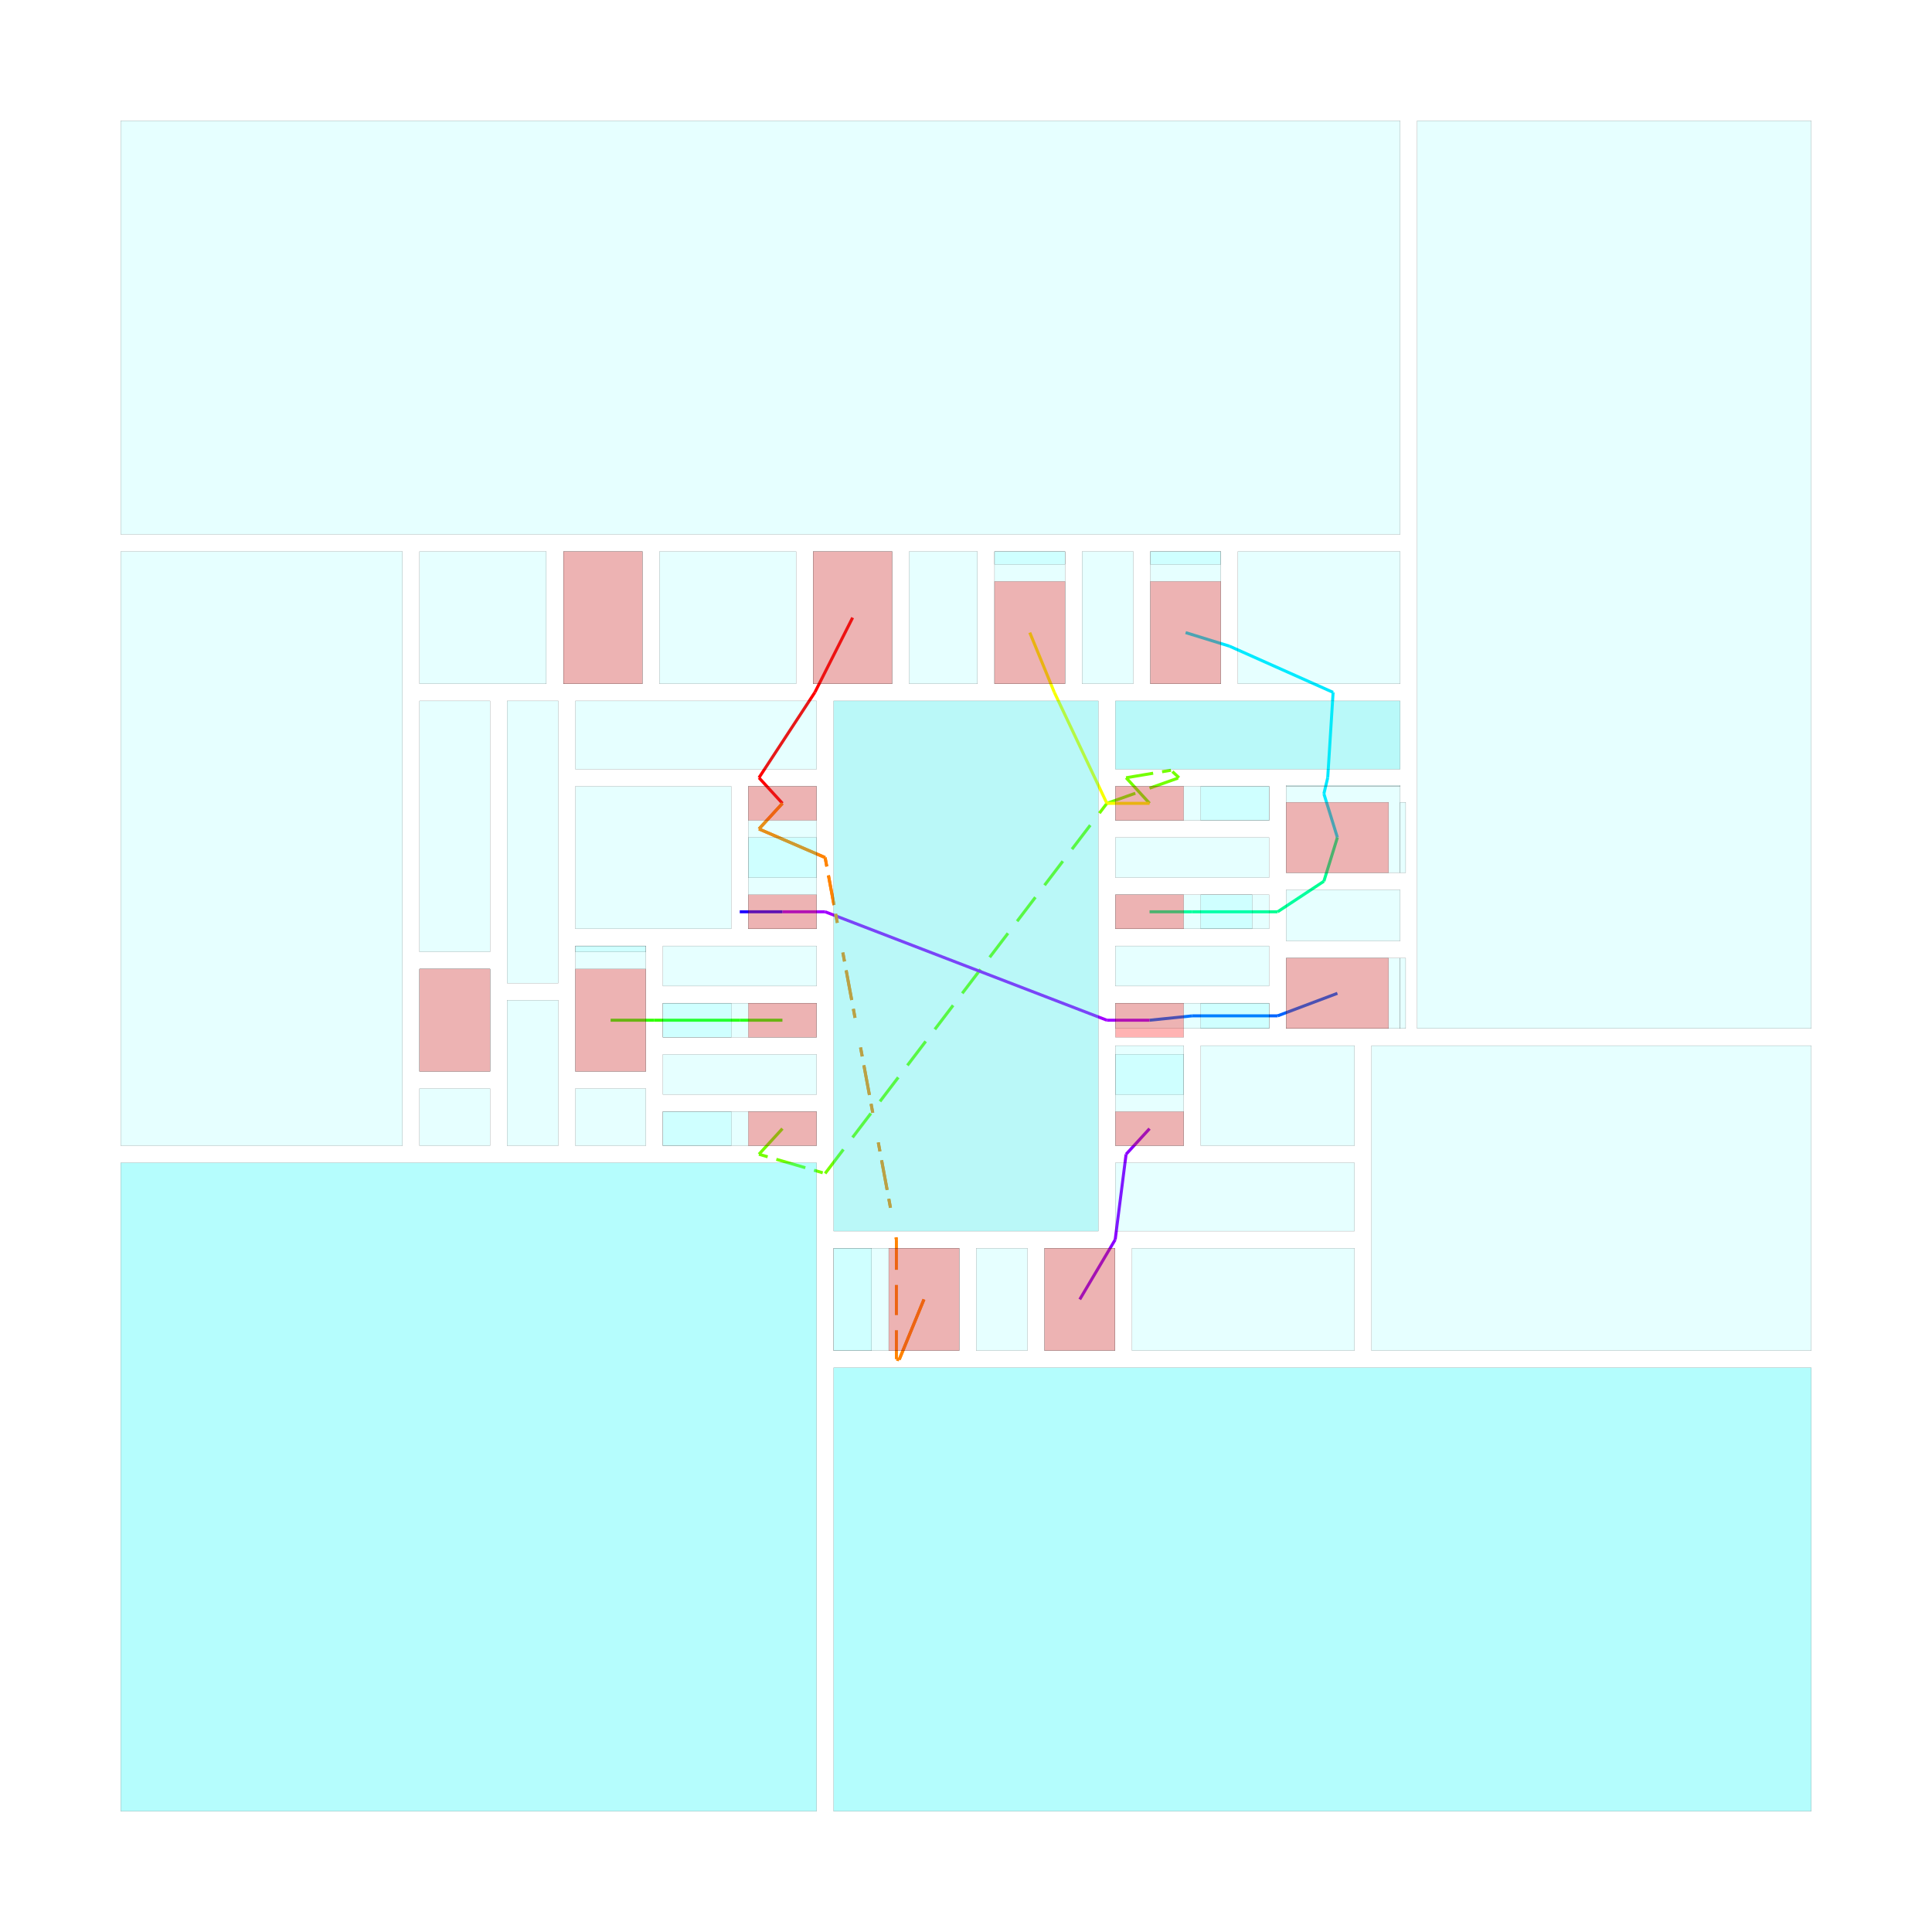
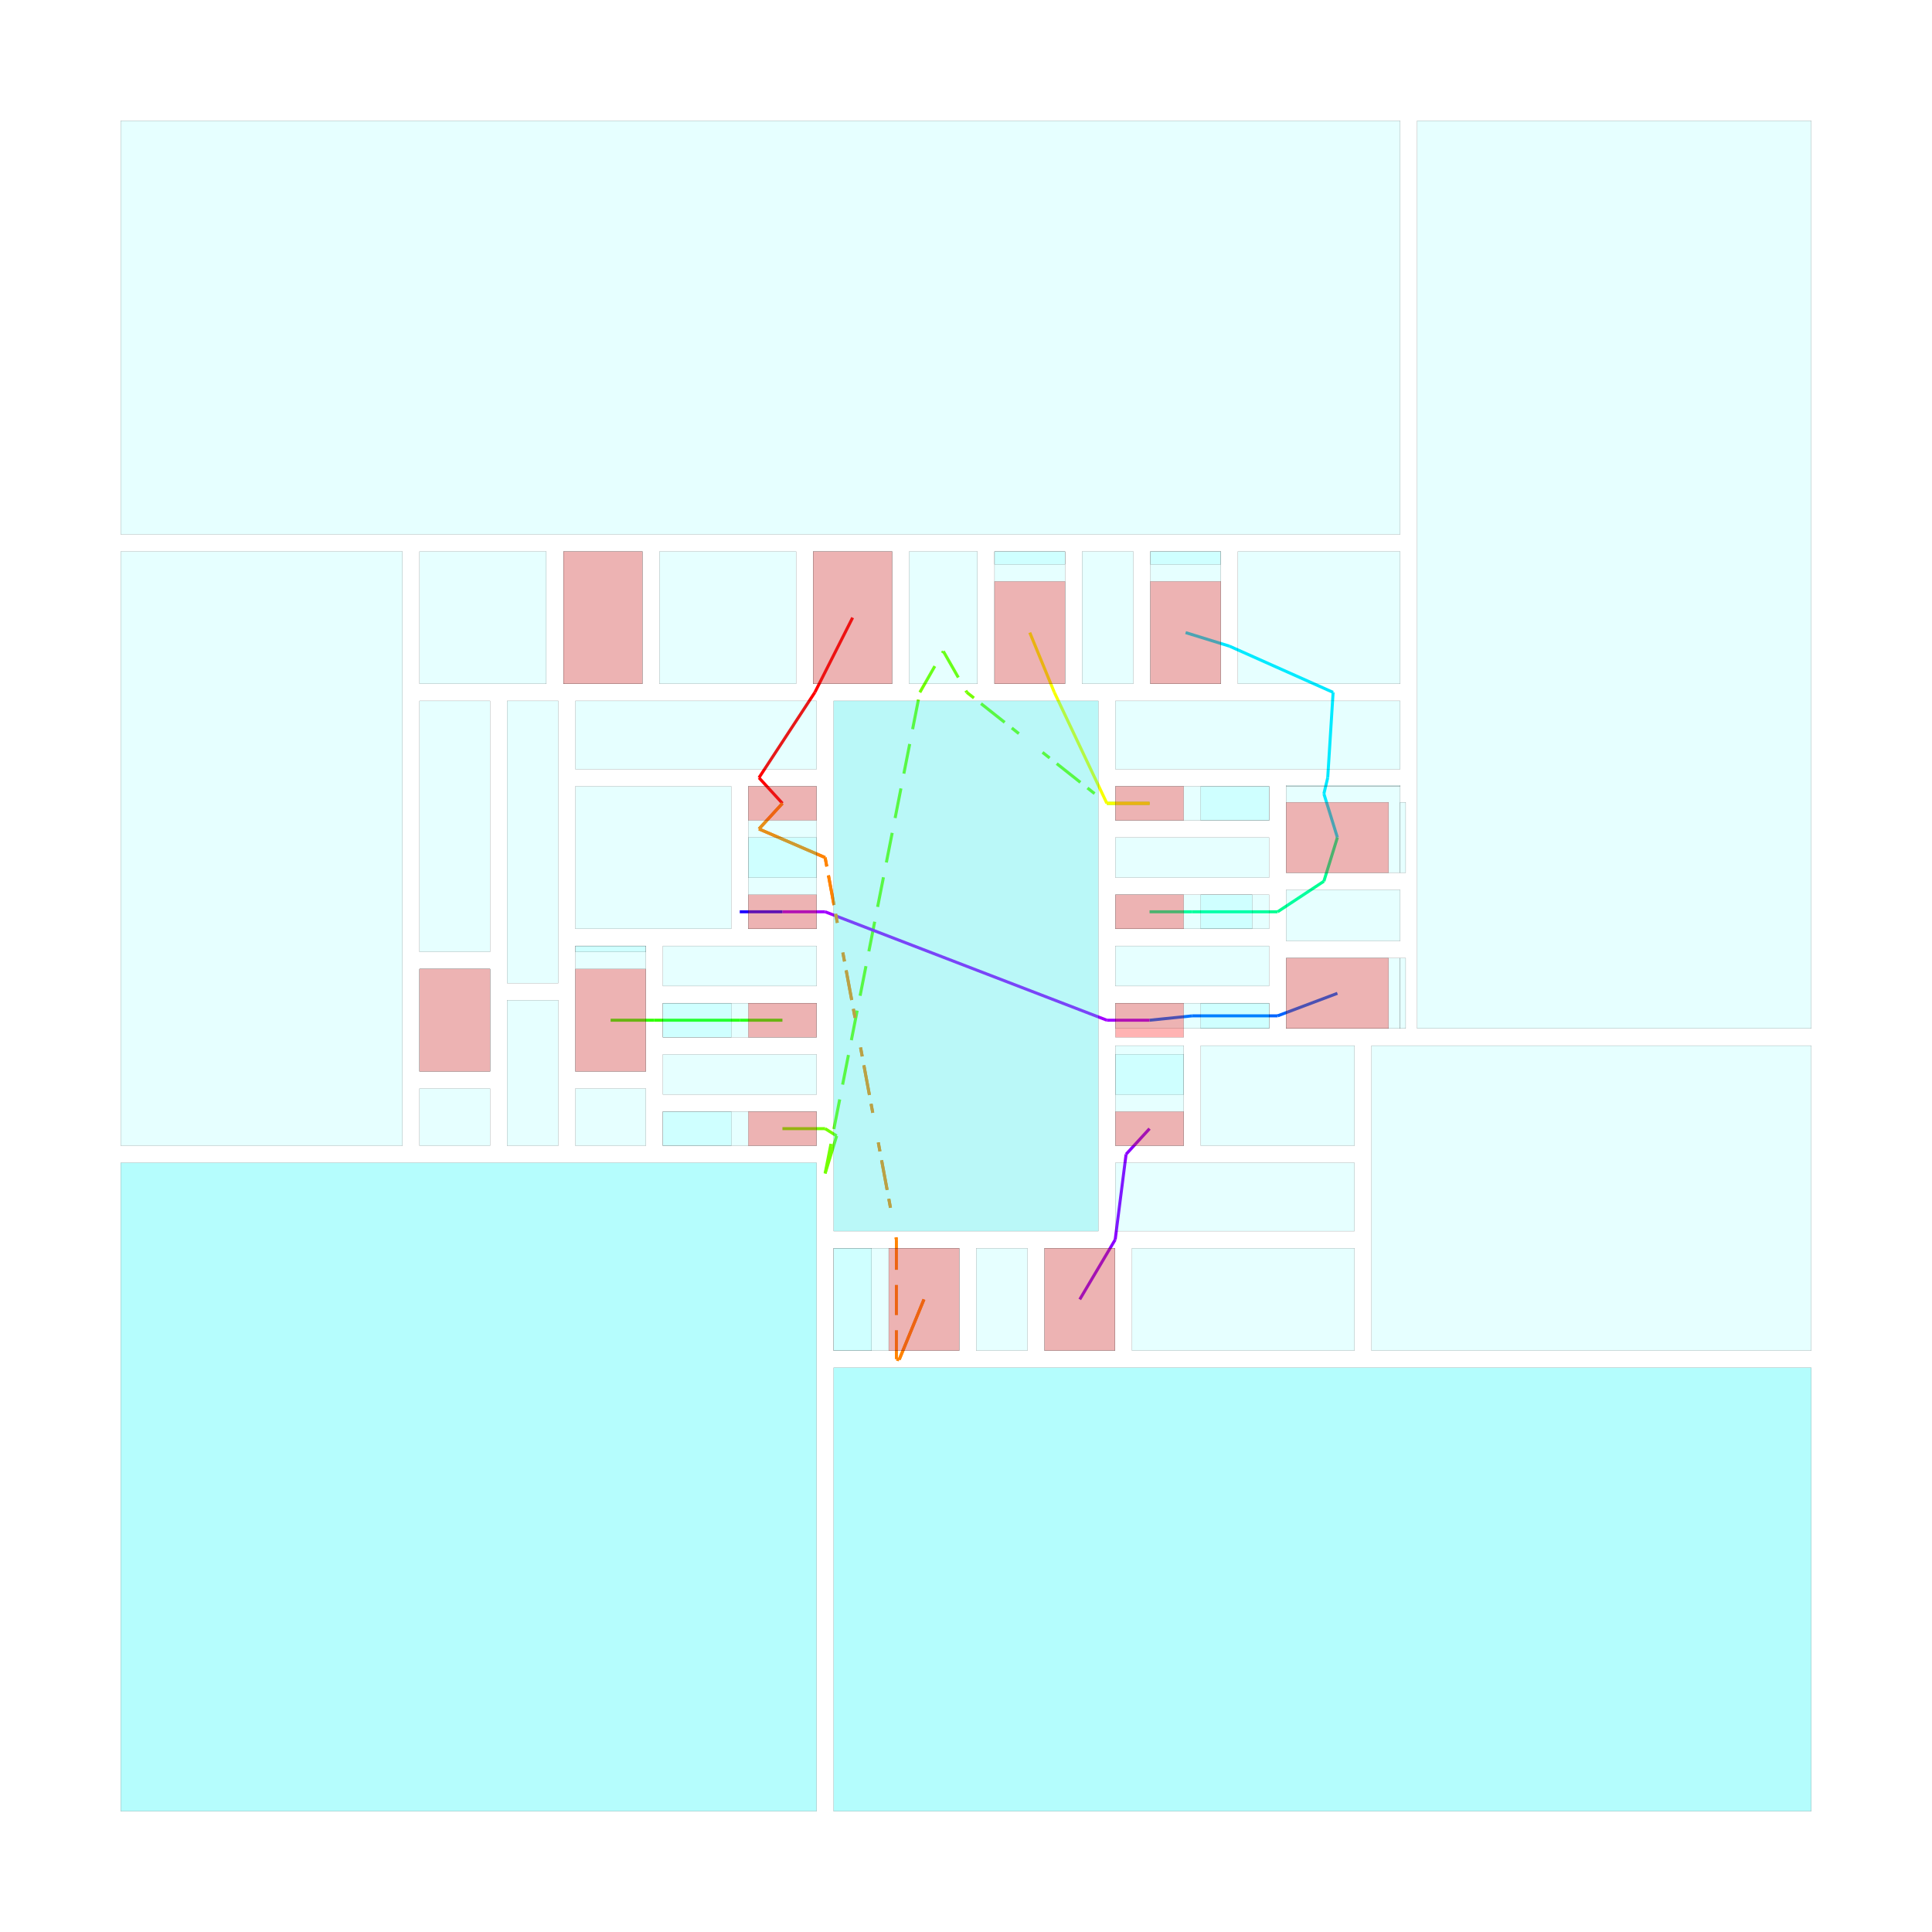
<svg xmlns="http://www.w3.org/2000/svg" width="640" height="640" viewBox="0 0 640 640">
  <rect width="100%" height="100%" fill="white" />
  <g>
    <polyline data-points="2.5720976920476617,3.9050000000000002 3.0845976920476623,3.746666666666667" data-type="line" data-label="" points="392.746,209.556 407.241,214.034" fill="none" stroke="hsl(185.455, 100%, 50%)" stroke-width="1px" />
  </g>
  <g>
    <polyline data-points="3.0845976920476623,3.746666666666667 4.2998390768190635,3.205" data-type="line" data-label="" points="407.241,214.034 441.612,229.354" fill="none" stroke="hsl(185.455, 100%, 50%)" stroke-width="1px" />
  </g>
  <g>
    <polyline data-points="4.2998390768190635,3.205 4.236666666666666,2.205" data-type="line" data-label="" points="441.612,229.354 439.825,257.636" fill="none" stroke="hsl(185.455, 100%, 50%)" stroke-width="1px" />
  </g>
  <g>
    <polyline data-points="4.236666666666666,2.205 4.191666666666666,2.0175" data-type="line" data-label="" points="439.825,257.636 438.552,262.939" fill="none" stroke="hsl(185.455, 100%, 50%)" stroke-width="1px" />
  </g>
  <g>
    <polyline data-points="4.191666666666666,2.0175 4.35,1.5050000000000003" data-type="line" data-label="" points="438.552,262.939 443.03,277.434" fill="none" stroke="hsl(185.455, 100%, 50%)" stroke-width="1px" />
  </g>
  <g>
    <polyline data-points="2.15,0.635 2.6499999999999995,0.635" data-type="line" data-label="" points="380.808,302.04 394.949,302.04" fill="none" stroke="hsl(154.545, 100%, 50%)" stroke-width="1px" />
  </g>
  <g>
    <polyline data-points="2.6499999999999995,0.635 3.6499999999999995,0.635" data-type="line" data-label="" points="394.949,302.04 423.232,302.04" fill="none" stroke="hsl(154.545, 100%, 50%)" stroke-width="1px" />
  </g>
  <g>
    <polyline data-points="3.6499999999999995,0.635 4.191666666666666,0.9925000000000005" data-type="line" data-label="" points="423.232,302.04 438.552,291.929" fill="none" stroke="hsl(154.545, 100%, 50%)" stroke-width="1px" />
  </g>
  <g>
    <polyline data-points="4.191666666666666,0.9925000000000005 4.35,1.5050000000000003" data-type="line" data-label="" points="438.552,291.929 443.03,277.434" fill="none" stroke="hsl(154.545, 100%, 50%)" stroke-width="1px" />
  </g>
  <g>
    <polyline data-points="2.15,-0.635 2.6499999999999995,-0.5837499999999998" data-type="line" data-label="" points="380.808,337.96 394.949,336.51" fill="none" stroke="hsl(216.364, 100%, 50%)" stroke-width="1px" />
  </g>
  <g>
    <polyline data-points="2.6499999999999995,-0.5837499999999998 3.6499999999999995,-0.5837499999999998" data-type="line" data-label="" points="394.949,336.51 423.232,336.51" fill="none" stroke="hsl(216.364, 100%, 50%)" stroke-width="1px" />
  </g>
  <g>
    <polyline data-points="3.6499999999999995,-0.5837499999999998 4.35,-0.31999999999999973" data-type="line" data-label="" points="423.232,336.51 443.03,329.051" fill="none" stroke="hsl(216.364, 100%, 50%)" stroke-width="1px" />
  </g>
  <g>
    <polyline data-points="-2.15,-0.635 -2.65,-0.635" data-type="line" data-label="" points="259.192,337.96 245.051,337.96" fill="none" stroke="hsl(109.091, 100%, 50%)" stroke-width="1px" />
  </g>
  <g>
    <polyline data-points="-2.65,-0.635 -3.6500000000000004,-0.635" data-type="line" data-label="" points="245.051,337.96 216.768,337.96" fill="none" stroke="hsl(109.091, 100%, 50%)" stroke-width="1px" />
  </g>
  <g>
    <polyline data-points="-3.6500000000000004,-0.635 -4.1625000000000005,-0.6350000000000003" data-type="line" data-label="" points="216.768,337.96 202.273,337.96" fill="none" stroke="hsl(109.091, 100%, 50%)" stroke-width="1px" />
  </g>
  <g>
-     <polyline data-points="-2.15,-1.905 -2.425,-2.205" data-type="line" data-label="" points="259.192,373.879 251.414,382.364" fill="none" stroke="hsl(92.727, 100%, 50%)" stroke-width="1px" />
-   </g>
-   <g>
-     <polyline data-points="-2.425,-2.205 -1.6500000000000001,-2.43" data-type="line" data-label="" points="251.414,382.364 273.333,388.727" fill="none" stroke="hsl(92.727, 100%, 50%)" stroke-width="1px" stroke-dasharray="3 3 10" />
-   </g>
-   <g>
-     <polyline data-points="-1.6500000000000001,-2.43 1.65,1.905" data-type="line" data-label="" points="273.333,388.727 366.667,266.121" fill="none" stroke="hsl(92.727, 100%, 50%)" stroke-width="1px" stroke-dasharray="10 5" />
-   </g>
-   <g>
-     <polyline data-points="1.65,1.905 2.4949999999999997,2.205" data-type="line" data-label="" points="366.667,266.121 390.566,257.636" fill="none" stroke="hsl(92.727, 100%, 50%)" stroke-width="1px" stroke-dasharray="10 5" />
-   </g>
-   <g>
-     <polyline data-points="2.4949999999999997,2.205 2.4011669024045257,2.292694483734088" data-type="line" data-label="" points="390.566,257.636 387.912,255.156" fill="none" stroke="hsl(92.727, 100%, 50%)" stroke-width="1px" stroke-dasharray="3 3 10" />
-   </g>
-   <g>
-     <polyline data-points="2.4011669024045257,2.292694483734088 1.875,2.205" data-type="line" data-label="" points="387.912,255.156 373.03,257.636" fill="none" stroke="hsl(92.727, 100%, 50%)" stroke-width="1px" stroke-dasharray="3 3 10" />
-   </g>
-   <g>
-     <polyline data-points="1.875,2.205 2.15,1.905" data-type="line" data-label="" points="373.03,257.636 380.808,266.121" fill="none" stroke="hsl(92.727, 100%, 50%)" stroke-width="1px" />
-   </g>
-   <g>
    <polyline data-points="2.15,-1.905 1.875,-2.205" data-type="line" data-label="" points="380.808,373.879 373.03,382.364" fill="none" stroke="hsl(272.727, 100%, 50%)" stroke-width="1px" />
  </g>
  <g>
    <polyline data-points="1.875,-2.205 1.747477978850016,-3.205" data-type="line" data-label="" points="373.03,382.364 369.424,410.646" fill="none" stroke="hsl(272.727, 100%, 50%)" stroke-width="1px" />
  </g>
  <g>
    <polyline data-points="1.747477978850016,-3.205 1.332455957700033,-3.9050000000000002" data-type="line" data-label="" points="369.424,410.646 357.686,430.444" fill="none" stroke="hsl(272.727, 100%, 50%)" stroke-width="1px" />
  </g>
  <g>
+     <polyline data-points="-2.15,-1.905 -1.65,-1.905" data-type="line" data-label="" points="259.192,373.879 273.333,373.879" fill="none" stroke="hsl(92.727, 100%, 50%)" stroke-width="1px" />
+   </g>
+   <g>
+     <polyline data-points="-1.65,-1.905 -1.5148595943837753,-1.9899746489859593" data-type="line" data-label="" points="273.333,373.879 277.155,376.282" fill="none" stroke="hsl(92.727, 100%, 50%)" stroke-width="1px" />
+   </g>
+   <g>
+     <polyline data-points="-1.5148595943837753,-1.9899746489859593 -1.6500000000000001,-2.43" data-type="line" data-label="" points="277.155,376.282 273.333,388.727" fill="none" stroke="hsl(92.727, 100%, 50%)" stroke-width="1px" />
+   </g>
+   <g>
+     <polyline data-points="-1.6500000000000001,-2.43 -1.6500000000000001,-2.43" data-type="line" data-label="" points="273.333,388.727 273.333,388.727" fill="none" stroke="hsl(92.727, 100%, 50%)" stroke-width="1px" stroke-dasharray="3 3 10" />
+   </g>
+   <g>
+     <polyline data-points="-1.6500000000000001,-2.43 -1.6500000000000001,-2.43" data-type="line" data-label="" points="273.333,388.727 273.333,388.727" fill="none" stroke="hsl(92.727, 100%, 50%)" stroke-width="1px" stroke-dasharray="3 3 10" />
+   </g>
+   <g>
+     <polyline data-points="-1.6500000000000001,-2.43 -0.5404023079523391,3.205" data-type="line" data-label="" points="273.333,388.727 304.716,229.354" fill="none" stroke="hsl(92.727, 100%, 50%)" stroke-width="1px" stroke-dasharray="10 5" />
+   </g>
+   <g>
+     <polyline data-points="-0.5404023079523391,3.205 -0.26540230795233866,3.6862500000000002" data-type="line" data-label="" points="304.716,229.354 312.494,215.742" fill="none" stroke="hsl(92.727, 100%, 50%)" stroke-width="1px" stroke-dasharray="10 5" />
+   </g>
+   <g>
+     <polyline data-points="-0.26540230795233866,3.6862500000000002 0.00959769204766181,3.205" data-type="line" data-label="" points="312.494,215.742 320.271,229.354" fill="none" stroke="hsl(92.727, 100%, 50%)" stroke-width="1px" stroke-dasharray="10 5" />
+   </g>
+   <g>
+     <polyline data-points="0.00959769204766181,3.205 1.65,1.905" data-type="line" data-label="" points="320.271,229.354 366.667,266.121" fill="none" stroke="hsl(92.727, 100%, 50%)" stroke-width="1px" stroke-dasharray="3 3 10" />
+   </g>
+   <g>
+     <polyline data-points="1.65,1.905 2.15,1.905" data-type="line" data-label="" points="366.667,266.121 380.808,266.121" fill="none" stroke="hsl(92.727, 100%, 50%)" stroke-width="1px" />
+   </g>
+   <g>
    <polyline data-points="-2.15,0.635 -1.65,0.635" data-type="line" data-label="" points="259.192,302.04 273.333,302.04" fill="none" stroke="hsl(278.182, 100%, 50%)" stroke-width="1px" />
  </g>
  <g>
    <polyline data-points="-1.65,0.635 1.65,-0.635" data-type="line" data-label="" points="273.333,302.04 366.667,337.96" fill="none" stroke="hsl(278.182, 100%, 50%)" stroke-width="1px" />
  </g>
  <g>
    <polyline data-points="1.65,-0.635 2.15,-0.635" data-type="line" data-label="" points="366.667,337.96 380.808,337.96" fill="none" stroke="hsl(278.182, 100%, 50%)" stroke-width="1px" />
  </g>
  <g>
    <polyline data-points="-2.15,1.905 -2.425,2.205" data-type="line" data-label="" points="259.192,266.121 251.414,257.636" fill="none" stroke="hsl(0, 100%, 50%)" stroke-width="1px" />
  </g>
  <g>
    <polyline data-points="-2.425,2.205 -1.7702011539761697,3.205" data-type="line" data-label="" points="251.414,257.636 269.934,229.354" fill="none" stroke="hsl(0, 100%, 50%)" stroke-width="1px" />
  </g>
  <g>
    <polyline data-points="-1.7702011539761697,3.205 -1.327902307952339,4.08" data-type="line" data-label="" points="269.934,229.354 282.443,204.606" fill="none" stroke="hsl(0, 100%, 50%)" stroke-width="1px" />
  </g>
  <g>
    <polyline data-points="0.7470976920476616,3.9050000000000002 1.0345976920476616,3.205" data-type="line" data-label="" points="341.13,209.556 349.261,229.354" fill="none" stroke="hsl(61.818, 100%, 50%)" stroke-width="1px" />
  </g>
  <g>
    <polyline data-points="1.0345976920476616,3.205 1.65,1.905" data-type="line" data-label="" points="349.261,229.354 366.667,266.121" fill="none" stroke="hsl(61.818, 100%, 50%)" stroke-width="1px" />
  </g>
  <g>
    <polyline data-points="1.65,1.905 2.15,1.905" data-type="line" data-label="" points="366.667,266.121 380.808,266.121" fill="none" stroke="hsl(61.818, 100%, 50%)" stroke-width="1px" />
  </g>
  <g>
    <polyline data-points="-2.15,1.905 -2.425,1.605" data-type="line" data-label="" points="259.192,266.121 251.414,274.606" fill="none" stroke="hsl(30.909, 100%, 50%)" stroke-width="1px" />
  </g>
  <g>
    <polyline data-points="-2.425,1.605 -1.65,1.27" data-type="line" data-label="" points="251.414,274.606 273.333,284.081" fill="none" stroke="hsl(30.909, 100%, 50%)" stroke-width="1px" />
  </g>
  <g>
    <polyline data-points="-1.65,1.27 -0.8150220211499835,-3.205" data-type="line" data-label="" points="273.333,284.081 296.949,410.646" fill="none" stroke="hsl(30.909, 100%, 50%)" stroke-width="1px" stroke-dasharray="3 3 10" />
  </g>
  <g>
    <polyline data-points="-0.8150220211499835,-3.205 -0.8150220211499837,-4.605" data-type="line" data-label="" points="296.949,410.646 296.949,450.242" fill="none" stroke="hsl(30.909, 100%, 50%)" stroke-width="1px" stroke-dasharray="10 5" />
  </g>
  <g>
    <polyline data-points="-0.8150220211499837,-4.605 -0.7826034905048307,-4.613098978364628" data-type="line" data-label="" points="296.949,450.242 297.866,450.471" fill="none" stroke="hsl(30.909, 100%, 50%)" stroke-width="1px" stroke-dasharray="3 3 10" />
  </g>
  <g>
    <polyline data-points="-0.7826034905048307,-4.613098978364628 -0.7800440422999669,-4.605" data-type="line" data-label="" points="297.866,450.471 297.938,450.242" fill="none" stroke="hsl(30.909, 100%, 50%)" stroke-width="1px" stroke-dasharray="3 3 10" />
  </g>
  <g>
    <polyline data-points="-0.7800440422999669,-4.605 -0.49254404229996707,-3.9050000000000002" data-type="line" data-label="" points="297.938,450.242 306.069,430.444" fill="none" stroke="hsl(30.909, 100%, 50%)" stroke-width="1px" />
  </g>
  <g>
    <polyline data-points="-2.6500000000000004,0.635 -2.15,0.635" data-type="line" data-label="" points="245.051,302.04 259.192,302.04" fill="none" stroke="hsl(247.273, 100%, 50%)" stroke-width="1px" />
  </g>
  <g>
    <polyline data-points="-2.15,1.905 -2.425,1.605" data-type="line" data-label="" points="259.192,266.121 251.414,274.606" fill="none" stroke="hsl(30.909, 100%, 50%)" stroke-width="1px" />
  </g>
  <g>
    <polyline data-points="-2.425,1.605 -1.65,1.27" data-type="line" data-label="" points="251.414,274.606 273.333,284.081" fill="none" stroke="hsl(30.909, 100%, 50%)" stroke-width="1px" />
  </g>
  <g>
    <polyline data-points="-1.65,1.27 -0.8150220211499835,-3.205" data-type="line" data-label="" points="273.333,284.081 296.949,410.646" fill="none" stroke="hsl(30.909, 100%, 50%)" stroke-width="1px" stroke-dasharray="3 3 10" />
  </g>
  <g>
    <polyline data-points="-0.7800440422999669,-4.605 -0.49254404229996707,-3.9050000000000002" data-type="line" data-label="" points="297.938,450.242 306.069,430.444" fill="none" stroke="hsl(30.909, 100%, 50%)" stroke-width="1px" />
  </g>
  <g>
    <rect data-type="rect" data-label="cmn_0 pf: 0.047, memPf: 0.000 C#: 4 xSame: 0, xLC: 1, xTransition: 0 obCmid: undefined obs: no" data-x="0" data-y="-4.440892098500626e-16" x="276.162" y="232.182" width="87.677" height="175.636" fill="rgba(24, 231, 231, 0.3)" stroke="black" stroke-width="0.035" />
  </g>
  <g>
    <rect data-type="rect" data-label="cmn_1 pf: 0.017, memPf: 0.000 C#: 1 xSame: 0, xLC: 1, xTransition: 0 obCmid: undefined obs: no" data-x="-5.825" data-y="-6.1025" x="40" y="385.192" width="230.505" height="214.808" fill="rgba(8, 247, 247, 0.3)" stroke="black" stroke-width="0.035" />
  </g>
  <g>
    <rect data-type="rect" data-label="cmn_2 pf: 0.000, memPf: 0.000 C#: 0 xSame: 0, xLC: 0, xTransition: 0 obCmid: undefined obs: no" data-x="-2.6500000000000004" data-y="0" x="219.596" y="313.354" width="50.909" height="13.293" fill="rgba(0, 255, 255, 0.1)" stroke="black" stroke-width="0.035" />
  </g>
  <g>
    <rect data-type="rect" data-label="cmn_3 pf: 0.000, memPf: 0.000 C#: 2 xSame: 0, xLC: 0, xTransition: 0 obCmid: undefined obs: no" data-x="-3.1625000000000005" data-y="2.705" x="190.606" y="232.182" width="79.899" height="22.626" fill="rgba(0, 255, 255, 0.1)" stroke="black" stroke-width="0.035" />
  </g>
  <g>
    <rect data-type="rect" data-label="cmn_4 pf: 0.000, memPf: 0.000 C#: 1 xSame: 0, xLC: 0, xTransition: 0 obCmid: undefined obs: no" data-x="3.1500000000000004" data-y="-2.705" x="369.495" y="385.192" width="79.192" height="22.626" fill="rgba(0, 255, 255, 0.1)" stroke="black" stroke-width="0.035" />
  </g>
  <g>
    <rect data-type="rect" data-label="cmn_5 pf: 0.000, memPf: 0.000 C#: 0 xSame: 0, xLC: 0, xTransition: 0 obCmid: undefined obs: no" data-x="2.6499999999999995" data-y="0" x="369.495" y="313.354" width="50.909" height="13.293" fill="rgba(0, 255, 255, 0.1)" stroke="black" stroke-width="0.035" />
  </g>
  <g>
-     <rect data-type="rect" data-label="cmn_6 pf: 0.044, memPf: 0.000 C#: 2 xSame: 0, xLC: 1, xTransition: 0 obCmid: undefined obs: no" data-x="3.4174999999999995" data-y="2.705" x="369.495" y="232.182" width="94.323" height="22.626" fill="rgba(22, 233, 233, 0.3)" stroke="black" stroke-width="0.035" />
+     <rect data-type="rect" data-label="cmn_6 pf: 0.000, memPf: 0.000 C#: 1 xSame: 0, xLC: 0, xTransition: 0 obCmid: undefined obs: no" data-x="3.4174999999999995" data-y="2.705" x="369.495" y="232.182" width="94.323" height="22.626" fill="rgba(0, 255, 255, 0.1)" stroke="black" stroke-width="0.035" />
  </g>
  <g>
    <rect data-type="rect" data-label="cmn_7 pf: 0.000, memPf: 0.000 C#: 0 xSame: 0, xLC: 0, xTransition: 0 obCmid: undefined obs: no" data-x="-5.075" data-y="1.4525000000000001" x="167.98" y="232.182" width="16.97" height="93.475" fill="rgba(0, 255, 255, 0.1)" stroke="black" stroke-width="0.035" />
  </g>
  <g>
    <rect data-type="rect" data-label="cmn_8 pf: 0.000, memPf: 0.000 C#: 0 xSame: 0, xLC: 0, xTransition: 0 obCmid: undefined obs: no" data-x="-2.4075000000000006" data-y="7.4775" x="40" y="40" width="423.818" height="137.03" fill="rgba(0, 255, 255, 0.1)" stroke="black" stroke-width="0.035" />
  </g>
  <g>
    <rect data-type="rect" data-label="cmn_9 pf: 0.012, memPf: 0.000 C#: 0 xSame: 0, xLC: 0, xTransition: 0 obCmid: undefined obs: no" data-x="4.175000000000001" data-y="-7.3025" x="276.162" y="453.071" width="323.838" height="146.929" fill="rgba(6, 249, 249, 0.3)" stroke="black" stroke-width="0.035" />
  </g>
  <g>
    <rect data-type="rect" data-label="cmn_10 pf: 0.000, memPf: 0.000 C#: 0 xSame: 0, xLC: 0, xTransition: 0 obCmid: undefined obs: no" data-x="7.325000000000001" data-y="-2.71875" x="454.343" y="346.374" width="145.657" height="101.04" fill="rgba(0, 255, 255, 0.1)" stroke="black" stroke-width="0.035" />
  </g>
  <g>
    <rect data-type="rect" data-label="cmn_11 pf: 0.000, memPf: 0.000 C#: 0 xSame: 0, xLC: 0, xTransition: 0 obCmid: undefined obs: no" data-x="-8.25" data-y="1.375" x="40" y="182.687" width="93.333" height="196.848" fill="rgba(0, 255, 255, 0.1)" stroke="black" stroke-width="0.035" />
  </g>
  <g>
    <rect data-type="rect" data-label="cmn_12 pf: 0.000, memPf: 0.000 C#: 0 xSame: 0, xLC: 0, xTransition: 0 obCmid: undefined obs: no" data-x="7.592499999999999" data-y="4.58375" x="469.475" y="40" width="130.525" height="300.717" fill="rgba(0, 255, 255, 0.1)" stroke="black" stroke-width="0.035" />
  </g>
  <g>
    <rect data-type="rect" data-label="cmn_13 pf: 0.000, memPf: 0.000 C#: 0 xSame: 0, xLC: 0, xTransition: 0 obCmid: undefined obs: no" data-x="-5.075" data-y="-1.2525" x="167.98" y="331.313" width="16.97" height="48.222" fill="rgba(0, 255, 255, 0.1)" stroke="black" stroke-width="0.035" />
  </g>
  <g>
    <rect data-type="rect" data-label="cmn_14 pf: 0.000, memPf: 0.000 C#: 0 xSame: 0, xLC: 0, xTransition: 0 obCmid: undefined obs: no" data-x="-3.6625000000000005" data-y="1.27" x="190.606" y="260.465" width="51.616" height="47.232" fill="rgba(0, 255, 255, 0.1)" stroke="black" stroke-width="0.035" />
  </g>
  <g>
    <rect data-type="rect" data-label="cmn_15 pf: 0.000, memPf: 0.000 C#: 0 xSame: 0, xLC: 0, xTransition: 0 obCmid: undefined obs: no" data-x="3.6500000000000004" data-y="-1.5187499999999998" x="397.778" y="346.374" width="50.909" height="33.162" fill="rgba(0, 255, 255, 0.1)" stroke="black" stroke-width="0.035" />
  </g>
  <g>
    <rect data-type="rect" data-label="cmn_16 pf: 0.000, memPf: 0.000 C#: 0 xSame: 0, xLC: 0, xTransition: 0 obCmid: undefined obs: no" data-x="-2.6500000000000004" data-y="-1.27" x="219.596" y="349.273" width="50.909" height="13.293" fill="rgba(0, 255, 255, 0.1)" stroke="black" stroke-width="0.035" />
  </g>
  <g>
    <rect data-type="rect" data-label="cmn_17 pf: 0.000, memPf: 0.000 C#: 0 xSame: 0, xLC: 0, xTransition: 0 obCmid: undefined obs: no" data-x="2.6499999999999995" data-y="1.27" x="369.495" y="277.434" width="50.909" height="13.293" fill="rgba(0, 255, 255, 0.1)" stroke="black" stroke-width="0.035" />
  </g>
  <g>
-     <rect data-type="rect" data-label="cmn_18 pf: 0.000, memPf: 0.000 C#: 0 xSame: 0, xLC: 0, xTransition: 0 obCmid: undefined obs: no" data-x="-0.26540230795233866" data-y="4.08" x="301.181" y="182.687" width="22.626" height="43.838" fill="rgba(0, 255, 255, 0.1)" stroke="black" stroke-width="0.035" />
+     <rect data-type="rect" data-label="cmn_18 pf: 0.000, memPf: 0.000 C#: 1 xSame: 0, xLC: 0, xTransition: 0 obCmid: undefined obs: no" data-x="-0.26540230795233866" data-y="4.08" x="301.181" y="182.687" width="22.626" height="43.838" fill="rgba(0, 255, 255, 0.1)" stroke="black" stroke-width="0.035" />
  </g>
  <g>
    <rect data-type="rect" data-label="cmn_19 pf: 0.000, memPf: 0.000 C#: 0 xSame: 0, xLC: 0, xTransition: 0 obCmid: undefined obs: no" data-x="-5.65770115397617" data-y="4.08" x="138.99" y="182.687" width="41.989" height="43.838" fill="rgba(0, 255, 255, 0.1)" stroke="black" stroke-width="0.035" />
  </g>
  <g>
    <rect data-type="rect" data-label="cmn_20 pf: 0.000, memPf: 0.000 C#: 0 xSame: 0, xLC: 0, xTransition: 0 obCmid: undefined obs: no" data-x="-2.790402307952339" data-y="4.08" x="218.453" y="182.687" width="45.253" height="43.838" fill="rgba(0, 255, 255, 0.1)" stroke="black" stroke-width="0.035" />
  </g>
  <g>
    <rect data-type="rect" data-label="cmn_21 pf: 0.000, memPf: 0.000 C#: 0 xSame: 0, xLC: 0, xTransition: 0 obCmid: undefined obs: no" data-x="-4.252902307952339" data-y="4.08" x="186.635" y="182.687" width="26.162" height="43.838" fill="rgba(0, 255, 255, 0.1)" stroke="black" stroke-width="0.035" />
  </g>
  <g>
    <rect data-type="rect" data-label="cmn_22 pf: 0.000, memPf: 0.000 C#: 0 xSame: 0, xLC: 0, xTransition: 0 obCmid: undefined obs: no" data-x="-1.327902307952339" data-y="4.08" x="269.362" y="182.687" width="26.162" height="43.838" fill="rgba(0, 255, 255, 0.1)" stroke="black" stroke-width="0.035" />
  </g>
  <g>
    <rect data-type="rect" data-label="cmn_23 pf: 0.000, memPf: 0.000 C#: 1 xSame: 0, xLC: 0, xTransition: 0 obCmid: undefined obs: no" data-x="4.1347988460238305" data-y="4.08" x="410.069" y="182.687" width="53.749" height="43.838" fill="rgba(0, 255, 255, 0.1)" stroke="black" stroke-width="0.035" />
  </g>
  <g>
    <rect data-type="rect" data-label="cmn_24 pf: 0.000, memPf: 0.000 C#: 0 xSame: 0, xLC: 0, xTransition: 0 obCmid: undefined obs: no" data-x="3.247477978850017" data-y="-3.9050000000000002" x="375.009" y="413.475" width="73.678" height="33.939" fill="rgba(0, 255, 255, 0.1)" stroke="black" stroke-width="0.035" />
  </g>
  <g>
    <rect data-type="rect" data-label="cmn_25 pf: 0.000, memPf: 0.000 C#: 0 xSame: 0, xLC: 0, xTransition: 0 obCmid: undefined obs: no" data-x="-5.9875" data-y="1.635" x="138.99" y="232.182" width="23.333" height="83.152" fill="rgba(0, 255, 255, 0.1)" stroke="black" stroke-width="0.035" />
  </g>
  <g>
    <rect data-type="rect" data-label="cmn_26 pf: 0.000, memPf: 0.000 C#: 1 xSame: 0, xLC: 0, xTransition: 0 obCmid: undefined obs: no" data-x="4.4174999999999995" data-y="0.5925000000000004" x="426.061" y="294.758" width="37.758" height="16.97" fill="rgba(0, 255, 255, 0.1)" stroke="black" stroke-width="0.035" />
  </g>
  <g>
    <rect data-type="rect" data-label="cmn_27 pf: 0.000, memPf: 0.000 C#: 0 xSame: 0, xLC: 0, xTransition: 0 obCmid: undefined obs: no" data-x="1.6595976920476618" data-y="4.08" x="358.453" y="182.687" width="16.97" height="43.838" fill="rgba(0, 255, 255, 0.1)" stroke="black" stroke-width="0.035" />
  </g>
  <g>
    <rect data-type="rect" data-label="cmn_28 pf: 0.000, memPf: 0.000 C#: 0 xSame: 0, xLC: 0, xTransition: 0 obCmid: undefined obs: no" data-x="0.7470976920476617" data-y="4.08" x="329.463" y="182.687" width="23.333" height="43.838" fill="rgba(0, 255, 255, 0.1)" stroke="black" stroke-width="0.035" />
  </g>
  <g>
    <rect data-type="rect" data-label="cmn_29 pf: 0.000, memPf: 0.000 C#: 0 xSame: 0, xLC: 0, xTransition: 0 obCmid: undefined obs: no" data-x="2.572097692047662" data-y="4.08" x="381.08" y="182.687" width="23.333" height="43.838" fill="rgba(0, 255, 255, 0.1)" stroke="black" stroke-width="0.035" />
  </g>
  <g>
    <rect data-type="rect" data-label="cmn_30 pf: 0.000, memPf: 0.000 C#: 0 xSame: 0, xLC: 0, xTransition: 0 obCmid: undefined obs: no" data-x="0.419955957700033" data-y="-3.9050000000000002" x="323.393" y="413.475" width="16.97" height="33.939" fill="rgba(0, 255, 255, 0.1)" stroke="black" stroke-width="0.035" />
  </g>
  <g>
    <rect data-type="rect" data-label="cmn_31 pf: 0.000, memPf: 0.000 C#: 0 xSame: 0, xLC: 0, xTransition: 0 obCmid: undefined obs: no" data-x="1.332455957700033" data-y="-3.9050000000000002" x="346.019" y="413.475" width="23.333" height="33.939" fill="rgba(0, 255, 255, 0.1)" stroke="black" stroke-width="0.035" />
  </g>
  <g>
    <rect data-type="rect" data-label="cmn_32 pf: 0.000, memPf: 0.000 C#: 0 xSame: 0, xLC: 0, xTransition: 0 obCmid: undefined obs: no" data-x="-4.1625000000000005" data-y="-1.7700000000000002" x="190.606" y="360.586" width="23.333" height="18.949" fill="rgba(0, 255, 255, 0.1)" stroke="black" stroke-width="0.035" />
  </g>
  <g>
    <rect data-type="rect" data-label="cmn_33 pf: 0.000, memPf: 0.000 C#: 1 xSame: 0, xLC: 0, xTransition: 0 obCmid: undefined obs: no" data-x="-0.8150220211499837" data-y="-3.9050000000000002" x="276.162" y="413.475" width="41.575" height="33.939" fill="rgba(0, 255, 255, 0.1)" stroke="black" stroke-width="0.035" />
  </g>
  <g>
    <rect data-type="rect" data-label="cmn_34 pf: 0.000, memPf: 0.000 C#: 0 xSame: 0, xLC: 0, xTransition: 0 obCmid: undefined obs: no" data-x="-2.15" data-y="1.27" x="247.879" y="260.465" width="22.626" height="47.232" fill="rgba(0, 255, 255, 0.1)" stroke="black" stroke-width="0.035" />
  </g>
  <g>
    <rect data-type="rect" data-label="cmn_35 pf: 0.000, memPf: 0.000 C#: 0 xSame: 0, xLC: 0, xTransition: 0 obCmid: undefined obs: no" data-x="2.15" data-y="-1.27" x="369.495" y="349.273" width="22.626" height="13.293" fill="rgba(0, 255, 255, 0.1)" stroke="black" stroke-width="0.035" />
  </g>
  <g>
    <rect data-type="rect" data-label="cmn_36 pf: 0.000, memPf: 0.000 C#: 1 xSame: 0, xLC: 0, xTransition: 0 obCmid: undefined obs: no" data-x="-2.15" data-y="1.27" x="247.879" y="277.434" width="22.626" height="13.293" fill="rgba(0, 255, 255, 0.1)" stroke="black" stroke-width="0.035" />
  </g>
  <g>
    <rect data-type="rect" data-label="cmn_37 pf: 0.000, memPf: 0.000 C#: 0 xSame: 0, xLC: 0, xTransition: 0 obCmid: undefined obs: no" data-x="3.1499999999999995" data-y="1.905" x="397.778" y="260.465" width="22.626" height="11.313" fill="rgba(0, 255, 255, 0.1)" stroke="black" stroke-width="0.035" />
  </g>
  <g>
    <rect data-type="rect" data-label="cmn_38 pf: 0.000, memPf: 0.000 C#: 1 xSame: 0, xLC: 0, xTransition: 0 obCmid: undefined obs: no" data-x="3.1499999999999995" data-y="0.635" x="397.778" y="296.384" width="22.626" height="11.313" fill="rgba(0, 255, 255, 0.1)" stroke="black" stroke-width="0.035" />
  </g>
  <g>
    <rect data-type="rect" data-label="cmn_39 pf: 0.000, memPf: 0.000 C#: 0 xSame: 0, xLC: 0, xTransition: 0 obCmid: undefined obs: no" data-x="-5.9875" data-y="-1.77" x="138.99" y="360.586" width="23.333" height="18.949" fill="rgba(0, 255, 255, 0.1)" stroke="black" stroke-width="0.035" />
  </g>
  <g>
    <rect data-type="rect" data-label="cmn_40 pf: 0.000, memPf: 0.000 C#: 1 xSame: 0, xLC: 0, xTransition: 0 obCmid: undefined obs: no" data-x="3.1499999999999995" data-y="-0.5837499999999998" x="397.778" y="332.303" width="22.626" height="8.414" fill="rgba(0, 255, 255, 0.1)" stroke="black" stroke-width="0.035" />
  </g>
  <g>
    <rect data-type="rect" data-label="cmn_41 pf: 0.000, memPf: 0.000 C#: 1 xSame: 0, xLC: 0, xTransition: 0 obCmid: undefined obs: no" data-x="-3.1500000000000004" data-y="-0.635" x="219.596" y="332.303" width="22.626" height="11.313" fill="rgba(0, 255, 255, 0.1)" stroke="black" stroke-width="0.035" />
  </g>
  <g>
    <rect data-type="rect" data-label="cmn_42 pf: 0.000, memPf: 0.000 C#: 0 xSame: 0, xLC: 0, xTransition: 0 obCmid: undefined obs: no" data-x="-1.3275220211499836" data-y="-3.9050000000000002" x="276.162" y="413.475" width="12.585" height="33.939" fill="rgba(0, 255, 255, 0.1)" stroke="black" stroke-width="0.035" />
  </g>
  <g>
    <rect data-type="rect" data-label="cmn_43 pf: 0.000, memPf: 0.000 C#: 0 xSame: 0, xLC: 0, xTransition: 0 obCmid: undefined obs: no" data-x="0.7470976920476617" data-y="4.78" x="329.463" y="182.687" width="23.333" height="4.242" fill="rgba(0, 255, 255, 0.1)" stroke="black" stroke-width="0.035" />
  </g>
  <g>
    <rect data-type="rect" data-label="cmn_44 pf: 0.000, memPf: 0.000 C#: 0 xSame: 0, xLC: 0, xTransition: 0 obCmid: undefined obs: no" data-x="2.572097692047662" data-y="4.78" x="381.08" y="182.687" width="23.333" height="4.242" fill="rgba(0, 255, 255, 0.1)" stroke="black" stroke-width="0.035" />
  </g>
  <g>
    <rect data-type="rect" data-label="cmn_45 pf: 0.000, memPf: 0.000 C#: 0 xSame: 0, xLC: 0, xTransition: 0 obCmid: undefined obs: no" data-x="-3.1500000000000004" data-y="-1.905" x="219.596" y="368.222" width="22.626" height="11.313" fill="rgba(0, 255, 255, 0.1)" stroke="black" stroke-width="0.035" />
  </g>
  <g>
    <rect data-type="rect" data-label="cmn_46 pf: 0.000, memPf: 0.000 C#: 0 xSame: 0, xLC: 0, xTransition: 0 obCmid: undefined obs: no" data-x="4.4174999999999995" data-y="1.5987500000000003" x="426.061" y="260.465" width="37.758" height="28.636" fill="rgba(0, 255, 255, 0.1)" stroke="black" stroke-width="0.035" />
  </g>
  <g>
    <rect data-type="rect" data-label="cmn_47 pf: 0.000, memPf: 0.000 C#: 0 xSame: 0, xLC: 0, xTransition: 0 obCmid: undefined obs: no" data-x="2.55" data-y="0.635" x="369.495" y="296.384" width="45.253" height="11.313" fill="rgba(0, 255, 255, 0.1)" stroke="black" stroke-width="0.035" />
  </g>
  <g>
    <rect data-type="rect" data-label="cmn_48 pf: 0.000, memPf: 0.000 C#: 0 xSame: 0, xLC: 0, xTransition: 0 obCmid: undefined obs: no" data-x="-2.6500000000000004" data-y="-1.905" x="219.596" y="368.222" width="50.909" height="11.313" fill="rgba(0, 255, 255, 0.1)" stroke="black" stroke-width="0.035" />
  </g>
  <g>
    <rect data-type="rect" data-label="cmn_49 pf: 0.000, memPf: 0.000 C#: 0 xSame: 0, xLC: 0, xTransition: 0 obCmid: undefined obs: no" data-x="-5.9875" data-y="-0.635" x="138.99" y="320.99" width="23.333" height="33.939" fill="rgba(0, 255, 255, 0.1)" stroke="black" stroke-width="0.035" />
  </g>
  <g>
    <rect data-type="rect" data-label="cmn_50 pf: 0.000, memPf: 0.000 C#: 0 xSame: 0, xLC: 0, xTransition: 0 obCmid: undefined obs: no" data-x="2.15" data-y="-1.5187499999999998" x="369.495" y="346.374" width="22.626" height="33.162" fill="rgba(0, 255, 255, 0.1)" stroke="black" stroke-width="0.035" />
  </g>
  <g>
    <rect data-type="rect" data-label="cmn_51 pf: 0.000, memPf: 0.000 C#: 0 xSame: 0, xLC: 0, xTransition: 0 obCmid: undefined obs: no" data-x="4.417499999999999" data-y="-0.3199999999999996" x="426.061" y="317.384" width="37.758" height="23.333" fill="rgba(0, 255, 255, 0.1)" stroke="black" stroke-width="0.035" />
  </g>
  <g>
-     <rect data-type="rect" data-label="cmn_52 pf: 0.000, memPf: 0.000 C#: 1 xSame: 0, xLC: 0, xTransition: 0 obCmid: undefined obs: no" data-x="2.6499999999999995" data-y="1.905" x="369.495" y="260.465" width="50.909" height="11.313" fill="rgba(0, 255, 255, 0.1)" stroke="black" stroke-width="0.035" />
+     <rect data-type="rect" data-label="cmn_52 pf: 0.000, memPf: 0.000 C#: 0 xSame: 0, xLC: 0, xTransition: 0 obCmid: undefined obs: no" data-x="2.6499999999999995" data-y="1.905" x="369.495" y="260.465" width="50.909" height="11.313" fill="rgba(0, 255, 255, 0.1)" stroke="black" stroke-width="0.035" />
  </g>
  <g>
    <rect data-type="rect" data-label="cmn_53 pf: 0.000, memPf: 0.000 C#: 0 xSame: 0, xLC: 0, xTransition: 0 obCmid: undefined obs: no" data-x="2.6499999999999995" data-y="-0.5837499999999998" x="369.495" y="332.303" width="50.909" height="8.414" fill="rgba(0, 255, 255, 0.1)" stroke="black" stroke-width="0.035" />
  </g>
  <g>
    <rect data-type="rect" data-label="cmn_54 pf: 0.000, memPf: 0.000 C#: 0 xSame: 0, xLC: 0, xTransition: 0 obCmid: undefined obs: no" data-x="-4.1625000000000005" data-y="-0.5000000000000002" x="190.606" y="313.354" width="23.333" height="41.576" fill="rgba(0, 255, 255, 0.1)" stroke="black" stroke-width="0.035" />
  </g>
  <g>
    <rect data-type="rect" data-label="cmn_55 pf: 0.000, memPf: 0.000 C#: 0 xSame: 0, xLC: 0, xTransition: 0 obCmid: undefined obs: no" data-x="-2.6500000000000004" data-y="-0.635" x="219.596" y="332.303" width="50.909" height="11.313" fill="rgba(0, 255, 255, 0.1)" stroke="black" stroke-width="0.035" />
  </g>
  <g>
    <rect data-type="rect" data-label="cmn_56 pf: 0.000, memPf: 0.000 C#: 2 xSame: 0, xLC: 0, xTransition: 0 obCmid: undefined obs: yes" data-x="-2.15" data-y="1.905" x="247.879" y="260.465" width="22.626" height="11.313" fill="rgba(255, 0, 0, 0.3)" stroke="black" stroke-width="0.035" />
  </g>
  <g>
    <rect data-type="rect" data-label="cmn_57 pf: 0.000, memPf: 0.000 C#: 2 xSame: 0, xLC: 0, xTransition: 0 obCmid: undefined obs: yes" data-x="-2.15" data-y="0.635" x="247.879" y="296.384" width="22.626" height="11.313" fill="rgba(255, 0, 0, 0.3)" stroke="black" stroke-width="0.035" />
  </g>
  <g>
    <rect data-type="rect" data-label="cmn_58 pf: 0.000, memPf: 0.000 C#: 1 xSame: 0, xLC: 0, xTransition: 0 obCmid: undefined obs: yes" data-x="-2.15" data-y="-0.635" x="247.879" y="332.303" width="22.626" height="11.313" fill="rgba(255, 0, 0, 0.3)" stroke="black" stroke-width="0.035" />
  </g>
  <g>
    <rect data-type="rect" data-label="cmn_59 pf: 0.000, memPf: 0.000 C#: 1 xSame: 0, xLC: 0, xTransition: 0 obCmid: undefined obs: yes" data-x="-2.15" data-y="-1.905" x="247.879" y="368.222" width="22.626" height="11.313" fill="rgba(255, 0, 0, 0.3)" stroke="black" stroke-width="0.035" />
  </g>
  <g>
    <rect data-type="rect" data-label="cmn_60 pf: 0.000, memPf: 0.000 C#: 1 xSame: 0, xLC: 0, xTransition: 0 obCmid: undefined obs: yes" data-x="2.15" data-y="-1.905" x="369.495" y="368.222" width="22.626" height="11.313" fill="rgba(255, 0, 0, 0.3)" stroke="black" stroke-width="0.035" />
  </g>
  <g>
    <rect data-type="rect" data-label="cmn_61 pf: 0.000, memPf: 0.000 C#: 2 xSame: 0, xLC: 0, xTransition: 0 obCmid: undefined obs: yes" data-x="2.15" data-y="-0.635" x="369.495" y="332.303" width="22.626" height="11.313" fill="rgba(255, 0, 0, 0.3)" stroke="black" stroke-width="0.035" />
  </g>
  <g>
    <rect data-type="rect" data-label="cmn_62 pf: 0.000, memPf: 0.000 C#: 1 xSame: 0, xLC: 0, xTransition: 0 obCmid: undefined obs: yes" data-x="2.15" data-y="0.635" x="369.495" y="296.384" width="22.626" height="11.313" fill="rgba(255, 0, 0, 0.3)" stroke="black" stroke-width="0.035" />
  </g>
  <g>
    <rect data-type="rect" data-label="cmn_63 pf: 0.000, memPf: 0.000 C#: 2 xSame: 0, xLC: 0, xTransition: 0 obCmid: undefined obs: yes" data-x="2.15" data-y="1.905" x="369.495" y="260.465" width="22.626" height="11.313" fill="rgba(255, 0, 0, 0.3)" stroke="black" stroke-width="0.035" />
  </g>
  <g>
    <rect data-type="rect" data-label="cmn_64 pf: 0.000, memPf: 0.000 C#: 1 xSame: 0, xLC: 0, xTransition: 0 obCmid: undefined obs: yes" data-x="0.7470976920476617" data-y="3.9050000000000002" x="329.463" y="192.586" width="23.333" height="33.939" fill="rgba(255, 0, 0, 0.3)" stroke="black" stroke-width="0.035" />
  </g>
  <g>
    <rect data-type="rect" data-label="cmn_65 pf: 0.000, memPf: 0.000 C#: 1 xSame: 0, xLC: 0, xTransition: 0 obCmid: undefined obs: yes" data-x="2.572097692047662" data-y="3.9050000000000002" x="381.08" y="192.586" width="23.333" height="33.939" fill="rgba(255, 0, 0, 0.3)" stroke="black" stroke-width="0.035" />
  </g>
  <g>
    <rect data-type="rect" data-label="cmn_66 pf: 0.000, memPf: 0.000 C#: 2 xSame: 0, xLC: 0, xTransition: 0 obCmid: undefined obs: yes" data-x="4.35" data-y="1.5050000000000003" x="426.061" y="265.768" width="33.939" height="23.333" fill="rgba(255, 0, 0, 0.3)" stroke="black" stroke-width="0.035" />
  </g>
  <g>
    <rect data-type="rect" data-label="cmn_67 pf: 0.000, memPf: 0.000 C#: 1 xSame: 0, xLC: 0, xTransition: 0 obCmid: undefined obs: yes" data-x="4.35" data-y="-0.31999999999999973" x="426.061" y="317.384" width="33.939" height="23.333" fill="rgba(255, 0, 0, 0.3)" stroke="black" stroke-width="0.035" />
  </g>
  <g>
    <rect data-type="rect" data-label="cmn_68 pf: 0.000, memPf: 0.000 C#: 0 xSame: 0, xLC: 0, xTransition: 0 obCmid: undefined obs: yes" data-x="-4.252902307952339" data-y="4.08" x="186.635" y="182.687" width="26.162" height="43.838" fill="rgba(255, 0, 0, 0.3)" stroke="black" stroke-width="0.035" />
  </g>
  <g>
    <rect data-type="rect" data-label="cmn_69 pf: 0.000, memPf: 0.000 C#: 1 xSame: 0, xLC: 0, xTransition: 0 obCmid: undefined obs: yes" data-x="-1.327902307952339" data-y="4.08" x="269.362" y="182.687" width="26.162" height="43.838" fill="rgba(255, 0, 0, 0.3)" stroke="black" stroke-width="0.035" />
  </g>
  <g>
    <rect data-type="rect" data-label="cmn_70 pf: 0.000, memPf: 0.000 C#: 1 xSame: 0, xLC: 0, xTransition: 0 obCmid: undefined obs: yes" data-x="1.332455957700033" data-y="-3.9050000000000002" x="346.019" y="413.475" width="23.333" height="33.939" fill="rgba(255, 0, 0, 0.3)" stroke="black" stroke-width="0.035" />
  </g>
  <g>
    <rect data-type="rect" data-label="cmn_71 pf: 0.000, memPf: 0.000 C#: 1 xSame: 0, xLC: 0, xTransition: 0 obCmid: undefined obs: yes" data-x="-0.49254404229996696" data-y="-3.9050000000000002" x="294.403" y="413.475" width="23.333" height="33.939" fill="rgba(255, 0, 0, 0.3)" stroke="black" stroke-width="0.035" />
  </g>
  <g>
    <rect data-type="rect" data-label="cmn_72 pf: 0.000, memPf: 0.000 C#: 1 xSame: 0, xLC: 0, xTransition: 0 obCmid: undefined obs: yes" data-x="-4.1625000000000005" data-y="-0.6350000000000005" x="190.606" y="320.99" width="23.333" height="33.939" fill="rgba(255, 0, 0, 0.3)" stroke="black" stroke-width="0.035" />
  </g>
  <g>
    <rect data-type="rect" data-label="cmn_73 pf: 0.000, memPf: 0.000 C#: 0 xSame: 0, xLC: 0, xTransition: 0 obCmid: undefined obs: yes" data-x="-5.9875" data-y="-0.635" x="138.99" y="320.99" width="23.333" height="33.939" fill="rgba(255, 0, 0, 0.3)" stroke="black" stroke-width="0.035" />
  </g>
  <g>
    <rect data-type="rect" data-label="new-cmn_2-0 pf: 0.000, memPf: 0.000 C#: 0 xSame: 0, xLC: 0, xTransition: 0 obCmid: undefined obs: no" data-x="-4.1625000000000005" data-y="0.1999999999999998" x="190.606" y="313.354" width="23.333" height="1.98" fill="rgba(0, 255, 255, 0.1)" stroke="black" stroke-width="0.035" />
  </g>
  <g>
    <rect data-type="rect" data-label="new-cmn_5-1 pf: 0.000, memPf: 0.000 C#: 0 xSame: 0, xLC: 0, xTransition: 0 obCmid: undefined obs: no" data-x="3.55" data-y="0.635" x="420.404" y="296.384" width="0" height="11.313" fill="rgba(0, 255, 255, 0.1)" stroke="black" stroke-width="0.035" />
  </g>
  <g>
    <rect data-type="rect" data-label="new-cmn_6-2 pf: 0.000, memPf: 0.000 C#: 1 xSame: 0, xLC: 0, xTransition: 0 obCmid: undefined obs: no" data-x="4.4174999999999995" data-y="2.11125" x="426.061" y="260.111" width="37.758" height="0.354" fill="rgba(0, 255, 255, 0.1)" stroke="black" stroke-width="0.035" />
  </g>
  <g>
    <rect data-type="rect" data-label="new-cmn_10-3 pf: 0.000, memPf: 0.000 C#: 0 xSame: 0, xLC: 0, xTransition: 0 obCmid: undefined obs: no" data-x="5.117499999999999" data-y="-0.3199999999999996" x="463.818" y="317.384" width="1.838" height="23.333" fill="rgba(0, 255, 255, 0.1)" stroke="black" stroke-width="0.035" />
  </g>
  <g>
    <rect data-type="rect" data-label="new-cmn_26-4 pf: 0.000, memPf: 0.000 C#: 0 xSame: 0, xLC: 0, xTransition: 0 obCmid: undefined obs: no" data-x="5.1175" data-y="1.5050000000000003" x="463.818" y="265.768" width="1.838" height="23.333" fill="rgba(0, 255, 255, 0.1)" stroke="black" stroke-width="0.035" />
  </g>
  <g id="crosshair" style="display: none">
    <line id="crosshair-h" y1="0" y2="640" stroke="#666" stroke-width="0.5" />
    <line id="crosshair-v" x1="0" x2="640" stroke="#666" stroke-width="0.5" />
    <text id="coordinates" font-family="monospace" font-size="12" fill="#666" />
  </g>
</svg>
